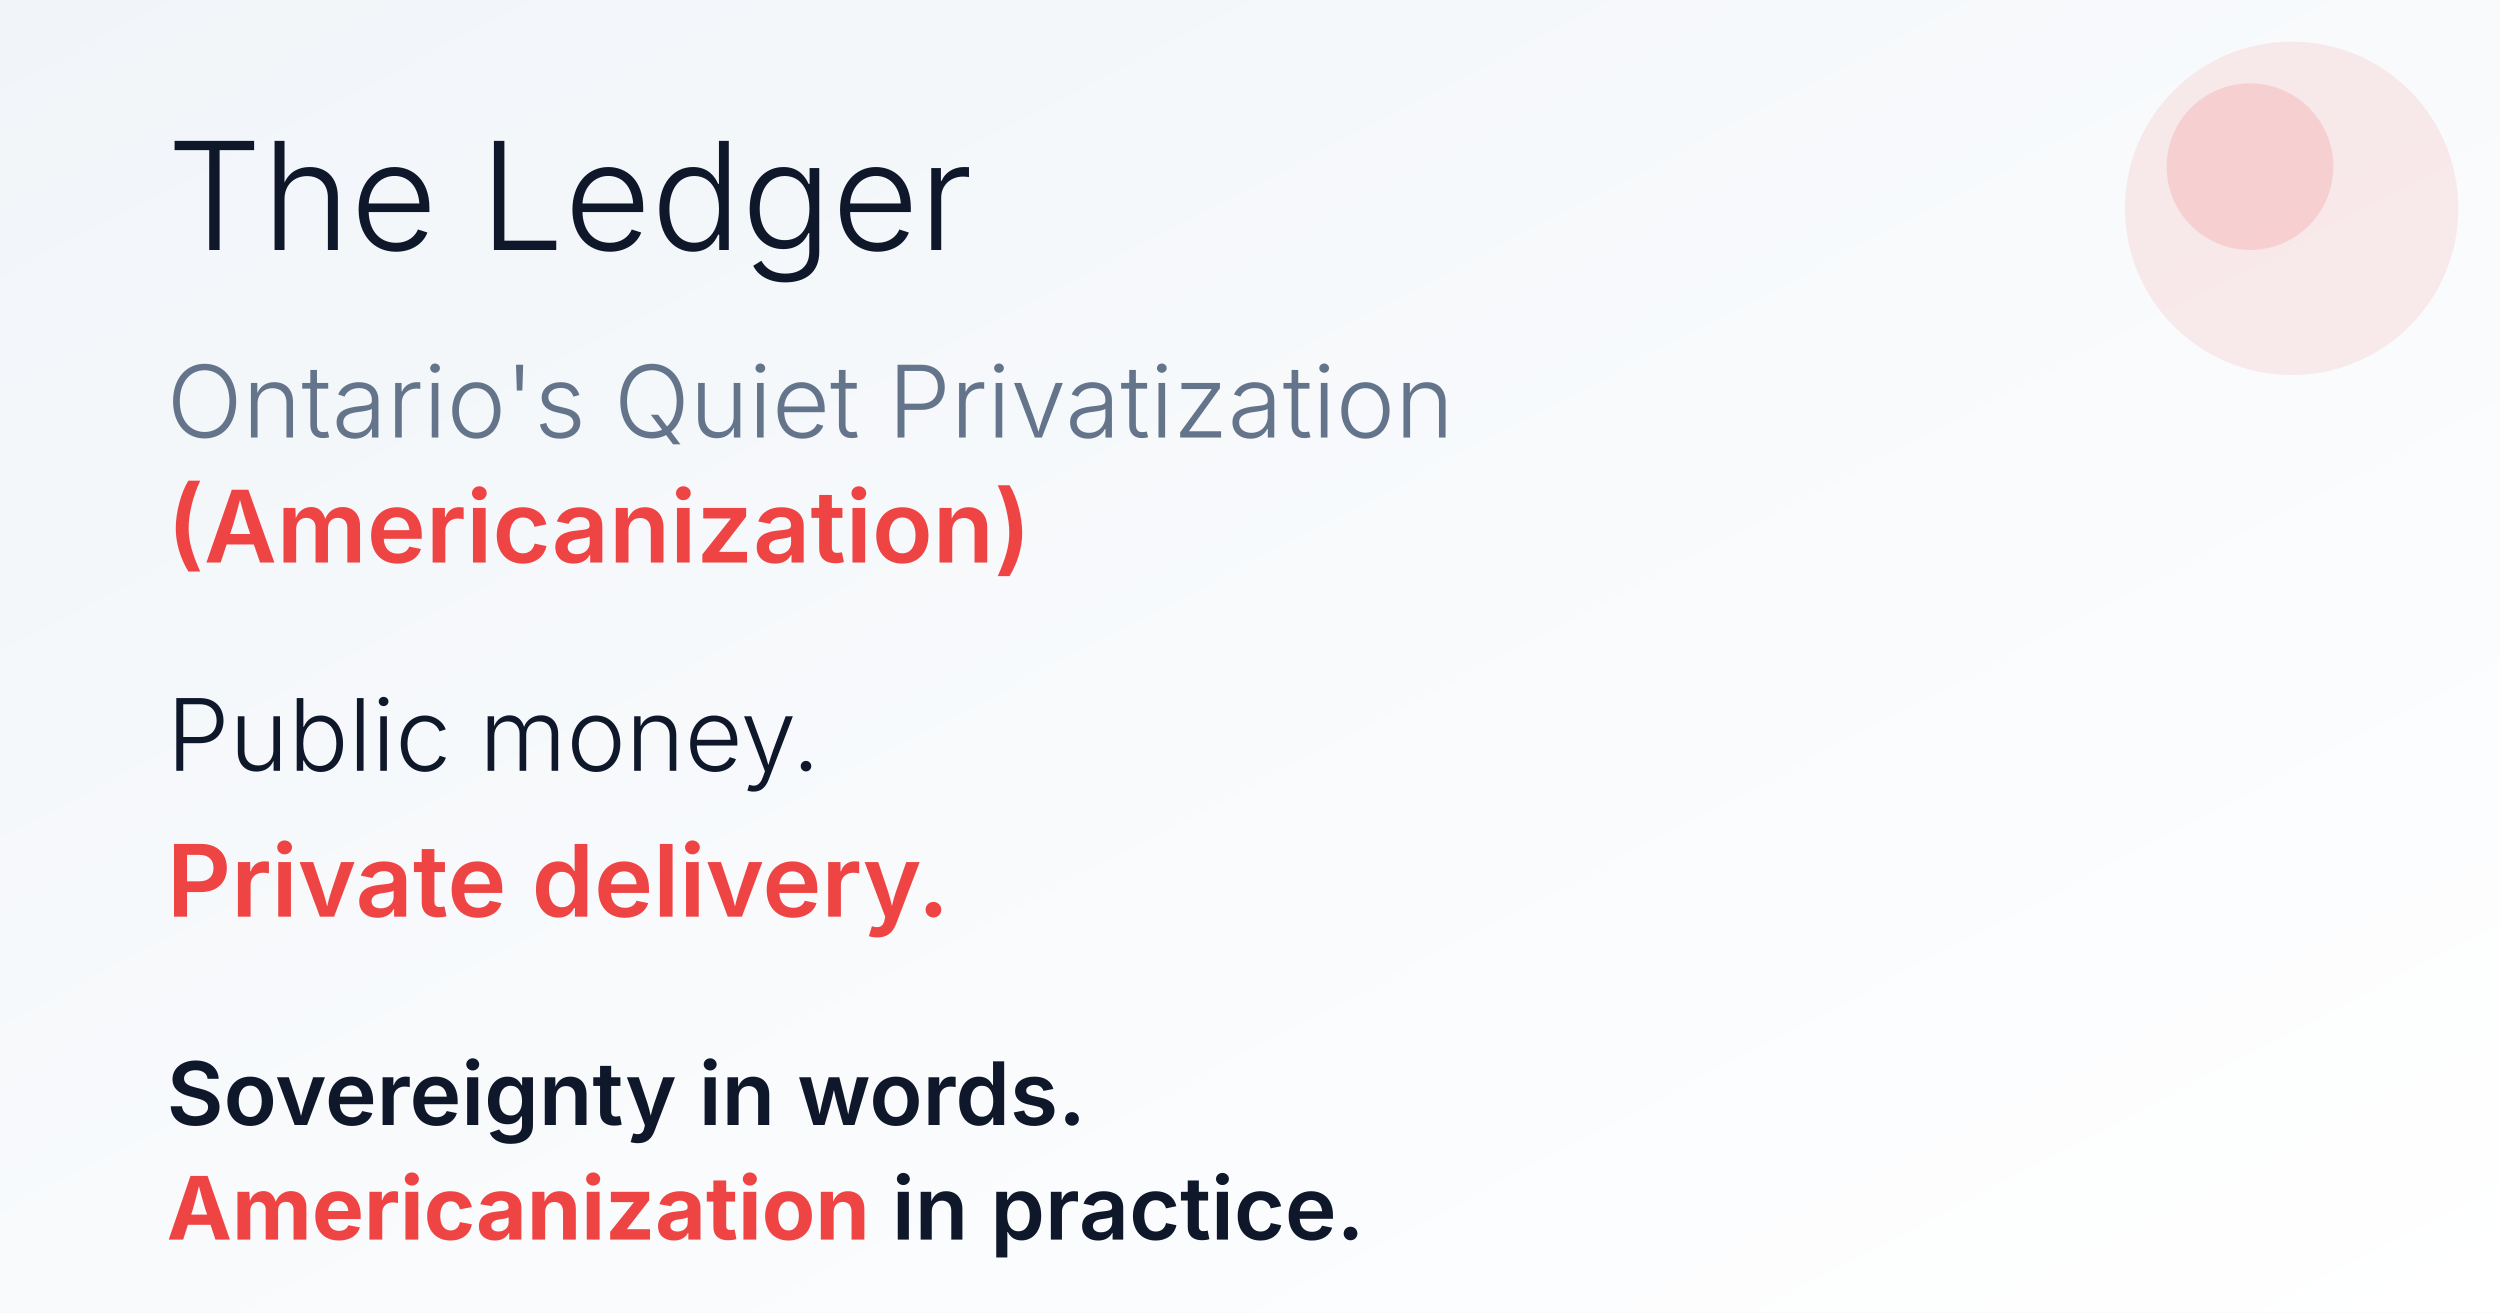
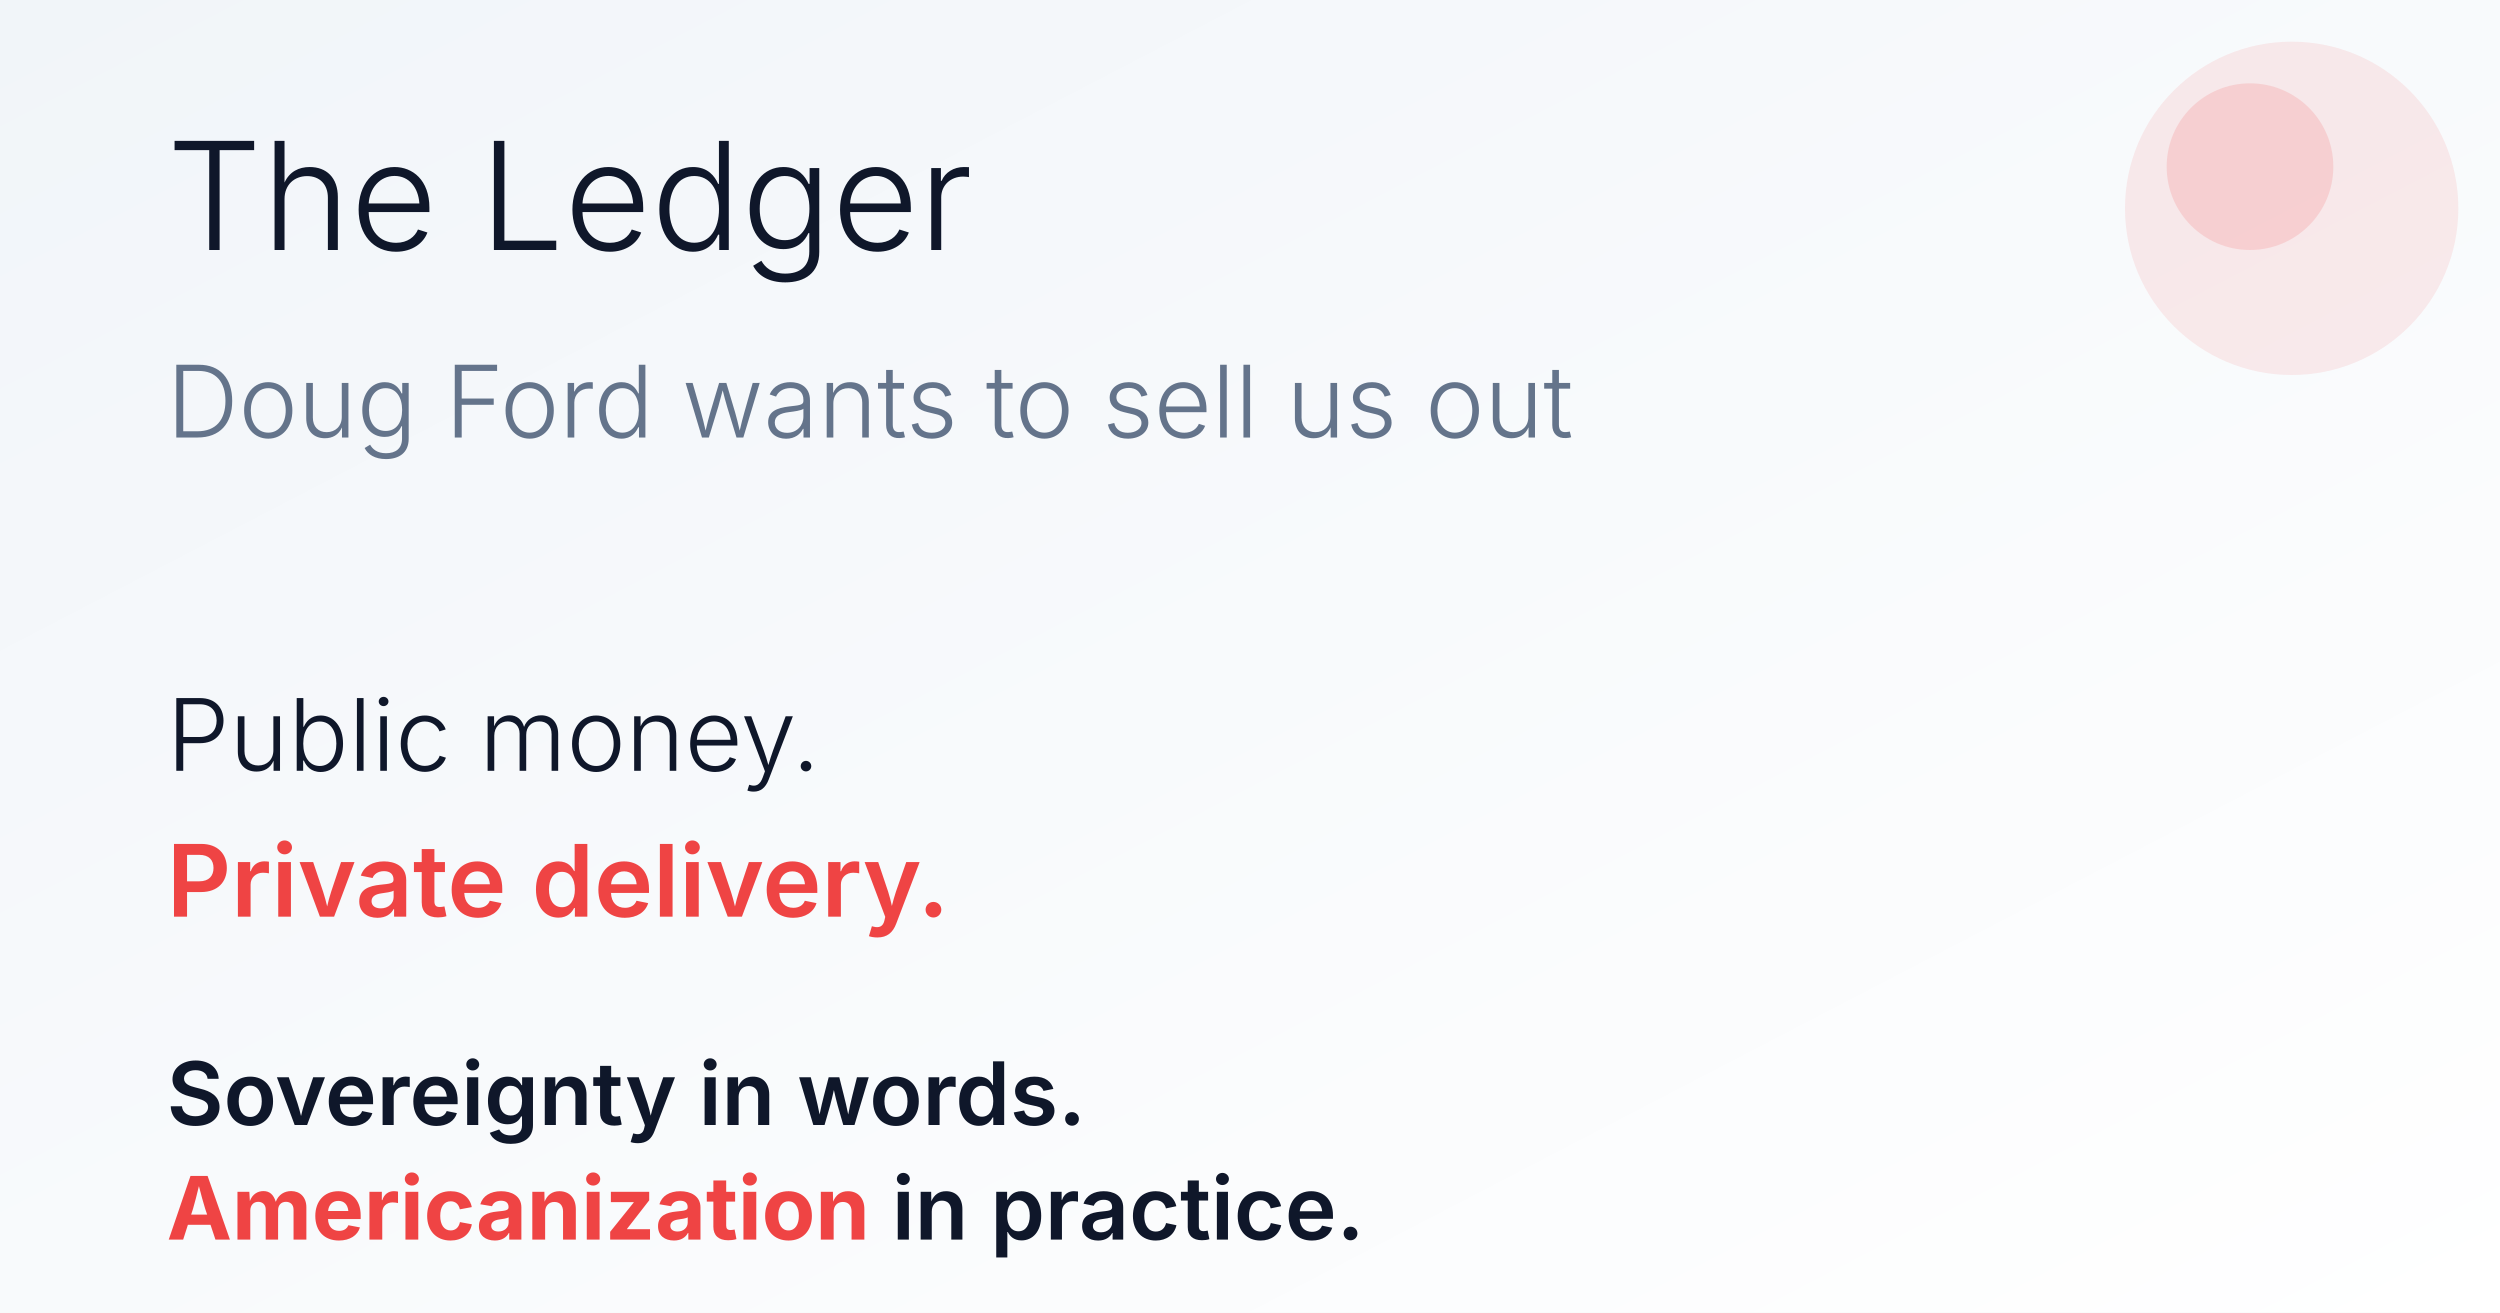
<svg xmlns="http://www.w3.org/2000/svg" width="1200" height="630">
  <rect width="1200" height="630" fill="#ffffff" />
  <defs>
    <linearGradient id="grad" x1="0%" y1="0%" x2="100%" y2="100%">
      <stop offset="0%" style="stop-color:#f1f5f9;stop-opacity:1" />
      <stop offset="100%" style="stop-color:#ffffff;stop-opacity:1" />
    </linearGradient>
    <linearGradient id="redGrad" x1="0%" y1="0%" x2="100%" y2="0%">
      <stop offset="0%" style="stop-color:#ef4444;stop-opacity:1" />
      <stop offset="100%" style="stop-color:#dc2626;stop-opacity:1" />
    </linearGradient>
  </defs>
  <rect width="1200" height="630" fill="url(#grad)" />
  <g transform="translate(80, 120)">
    <text x="0" y="0" font-family="Inter, system-ui, sans-serif" font-size="72" font-weight="300" fill="#0f172a">
      The Ledger
    </text>
    <text x="0" y="90" font-family="Inter, system-ui, sans-serif" font-size="48" font-weight="300" fill="#64748b">
-       Ontario's Quiet Privatization
-     </text>
-     <text x="0" y="150" font-family="Inter, system-ui, sans-serif" font-size="48" font-weight="600" fill="#ef4444">
-       (Americanization)
+       Doug Ford wants to sell us out
    </text>
    <g transform="translate(0, 250)">
      <text x="0" y="0" font-family="Inter, system-ui, sans-serif" font-size="48" font-weight="300" fill="#0f172a">
        Public money.
      </text>
      <text x="0" y="70" font-family="Inter, system-ui, sans-serif" font-size="48" font-weight="600" fill="#ef4444">
        Private delivery.
      </text>
    </g>
    <g transform="translate(0, 420)">
      <text x="0" y="0" font-family="Inter, system-ui, sans-serif" font-size="42" font-weight="600" fill="#0f172a">
        Sovereignty in words.
      </text>
      <text x="0" y="55" font-family="Inter, system-ui, sans-serif" font-size="42" font-weight="600" fill="#0f172a">
        <tspan fill="#ef4444" font-weight="700">Americanization</tspan> in practice.
      </text>
    </g>
  </g>
  <circle cx="1100" cy="100" r="80" fill="#ef4444" opacity="0.1" />
  <circle cx="1080" cy="80" r="40" fill="#ef4444" opacity="0.15" />
</svg>
